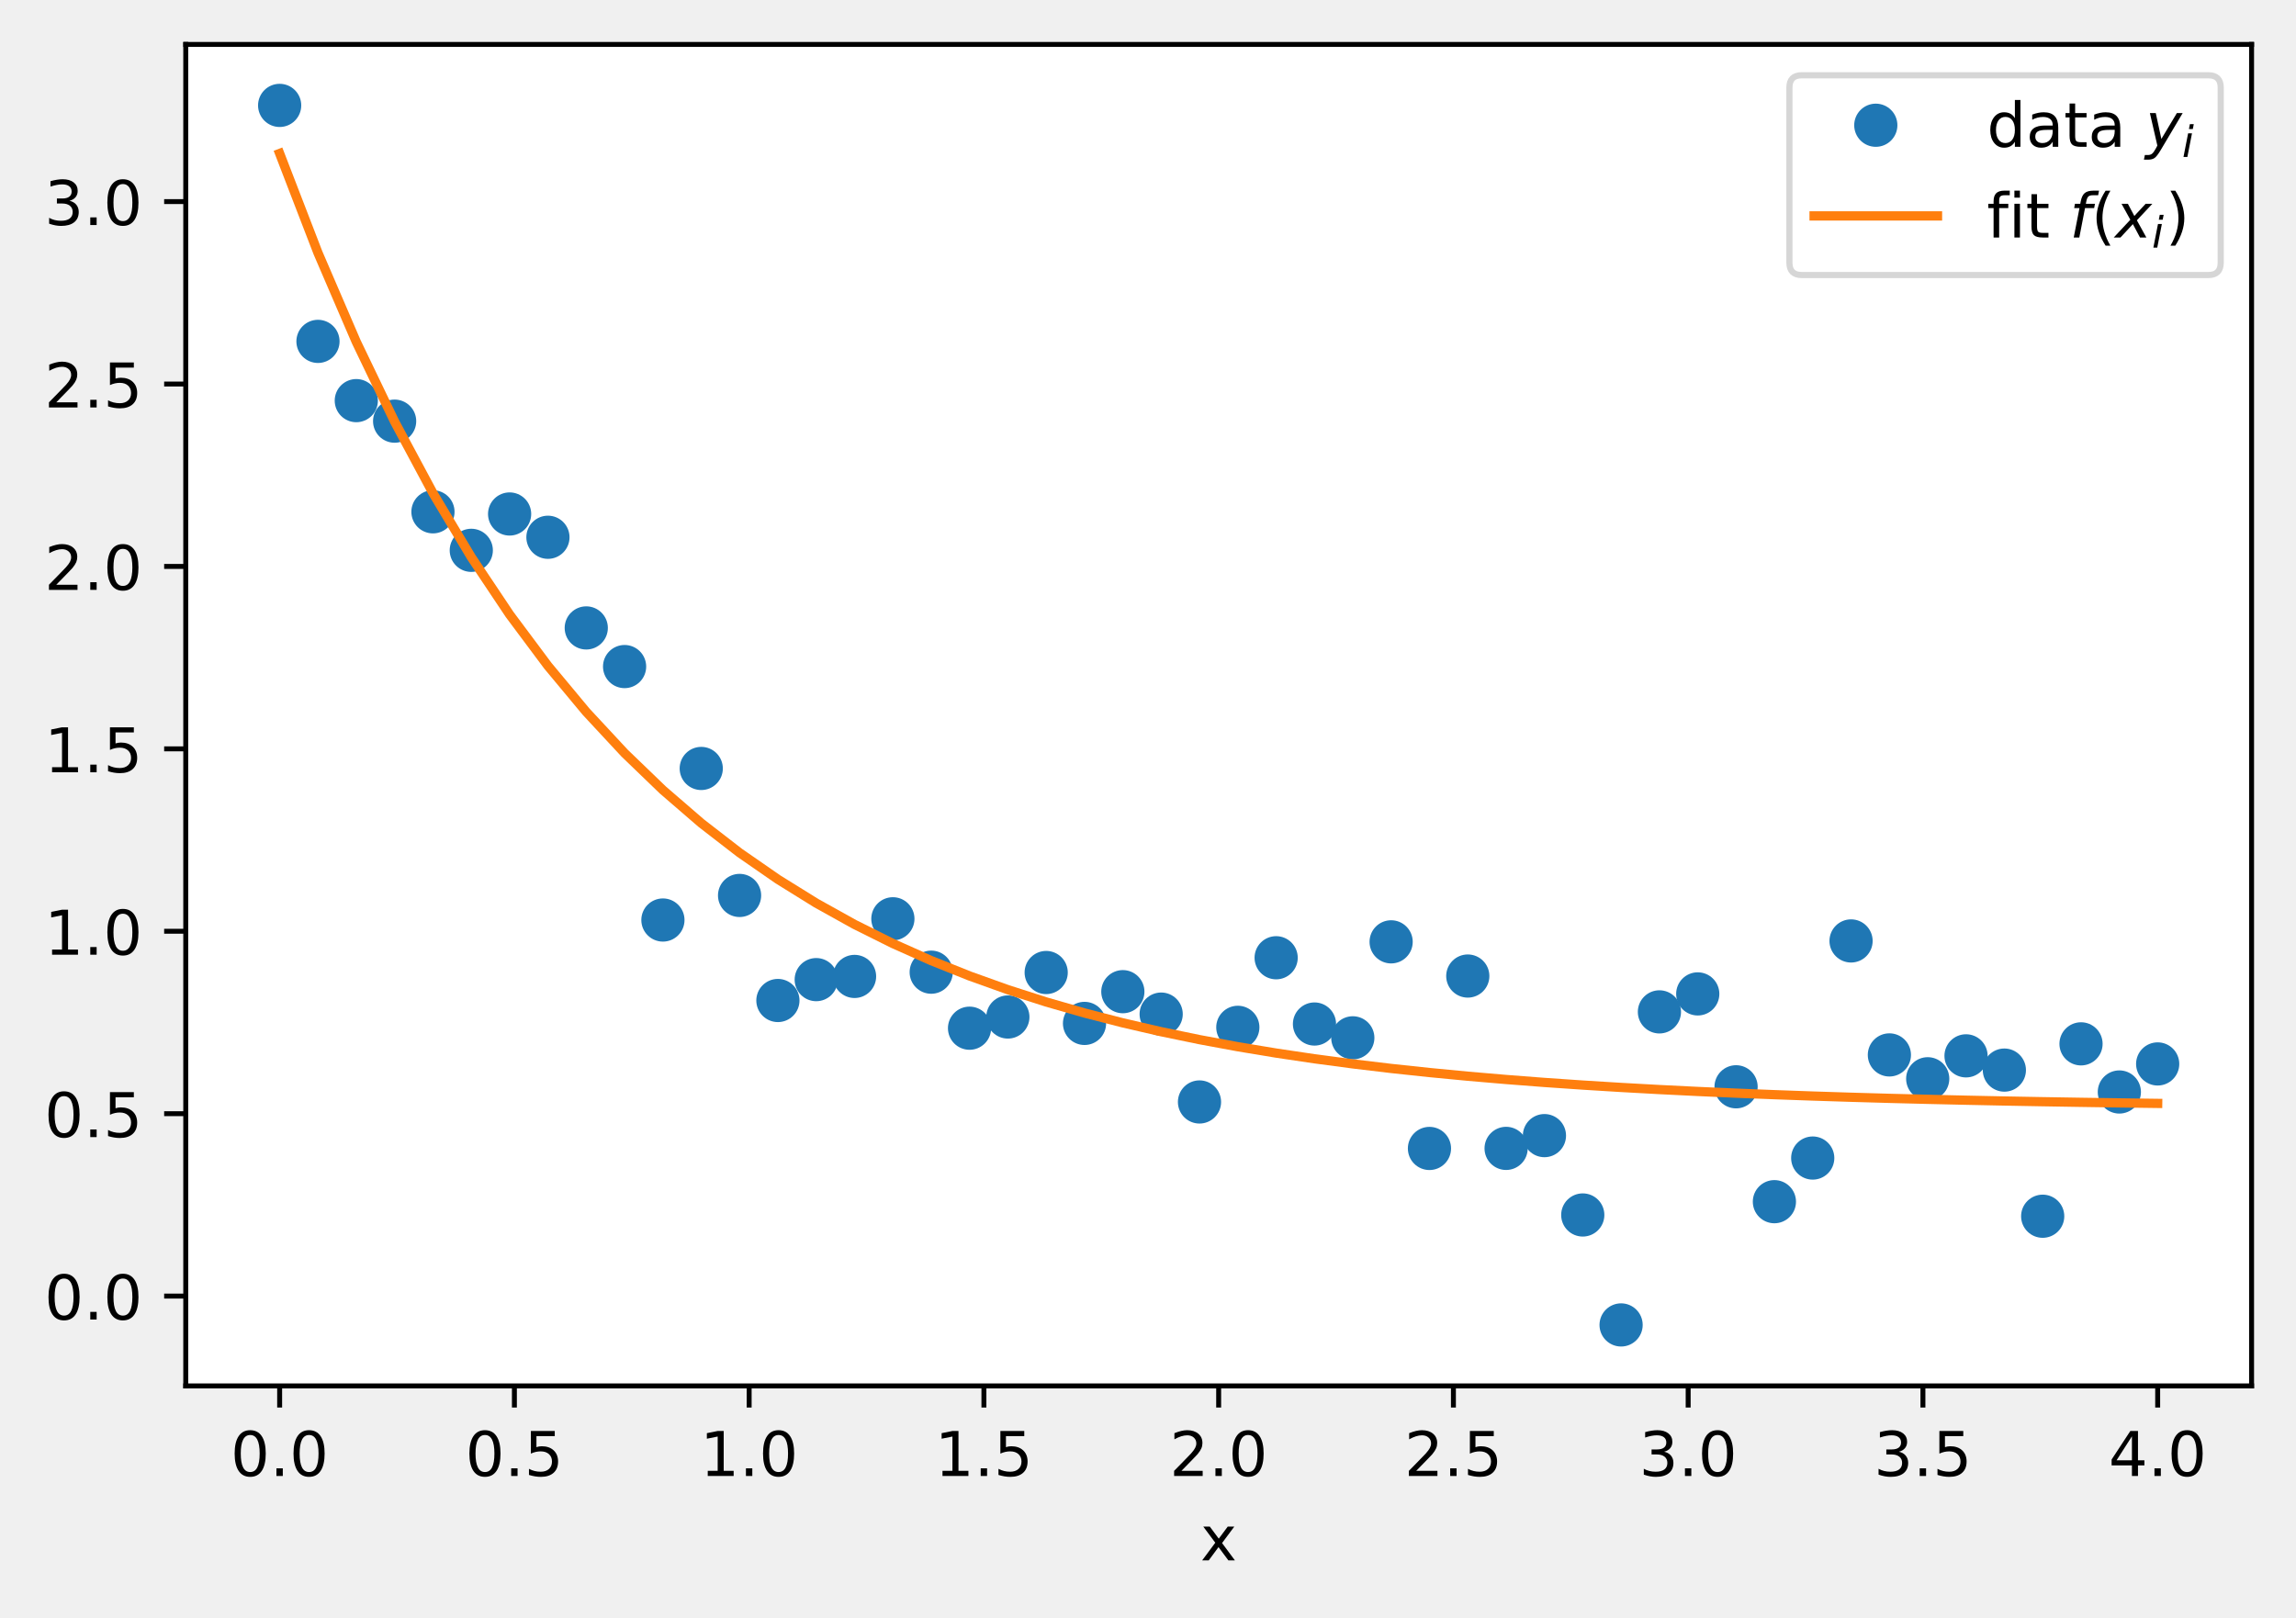
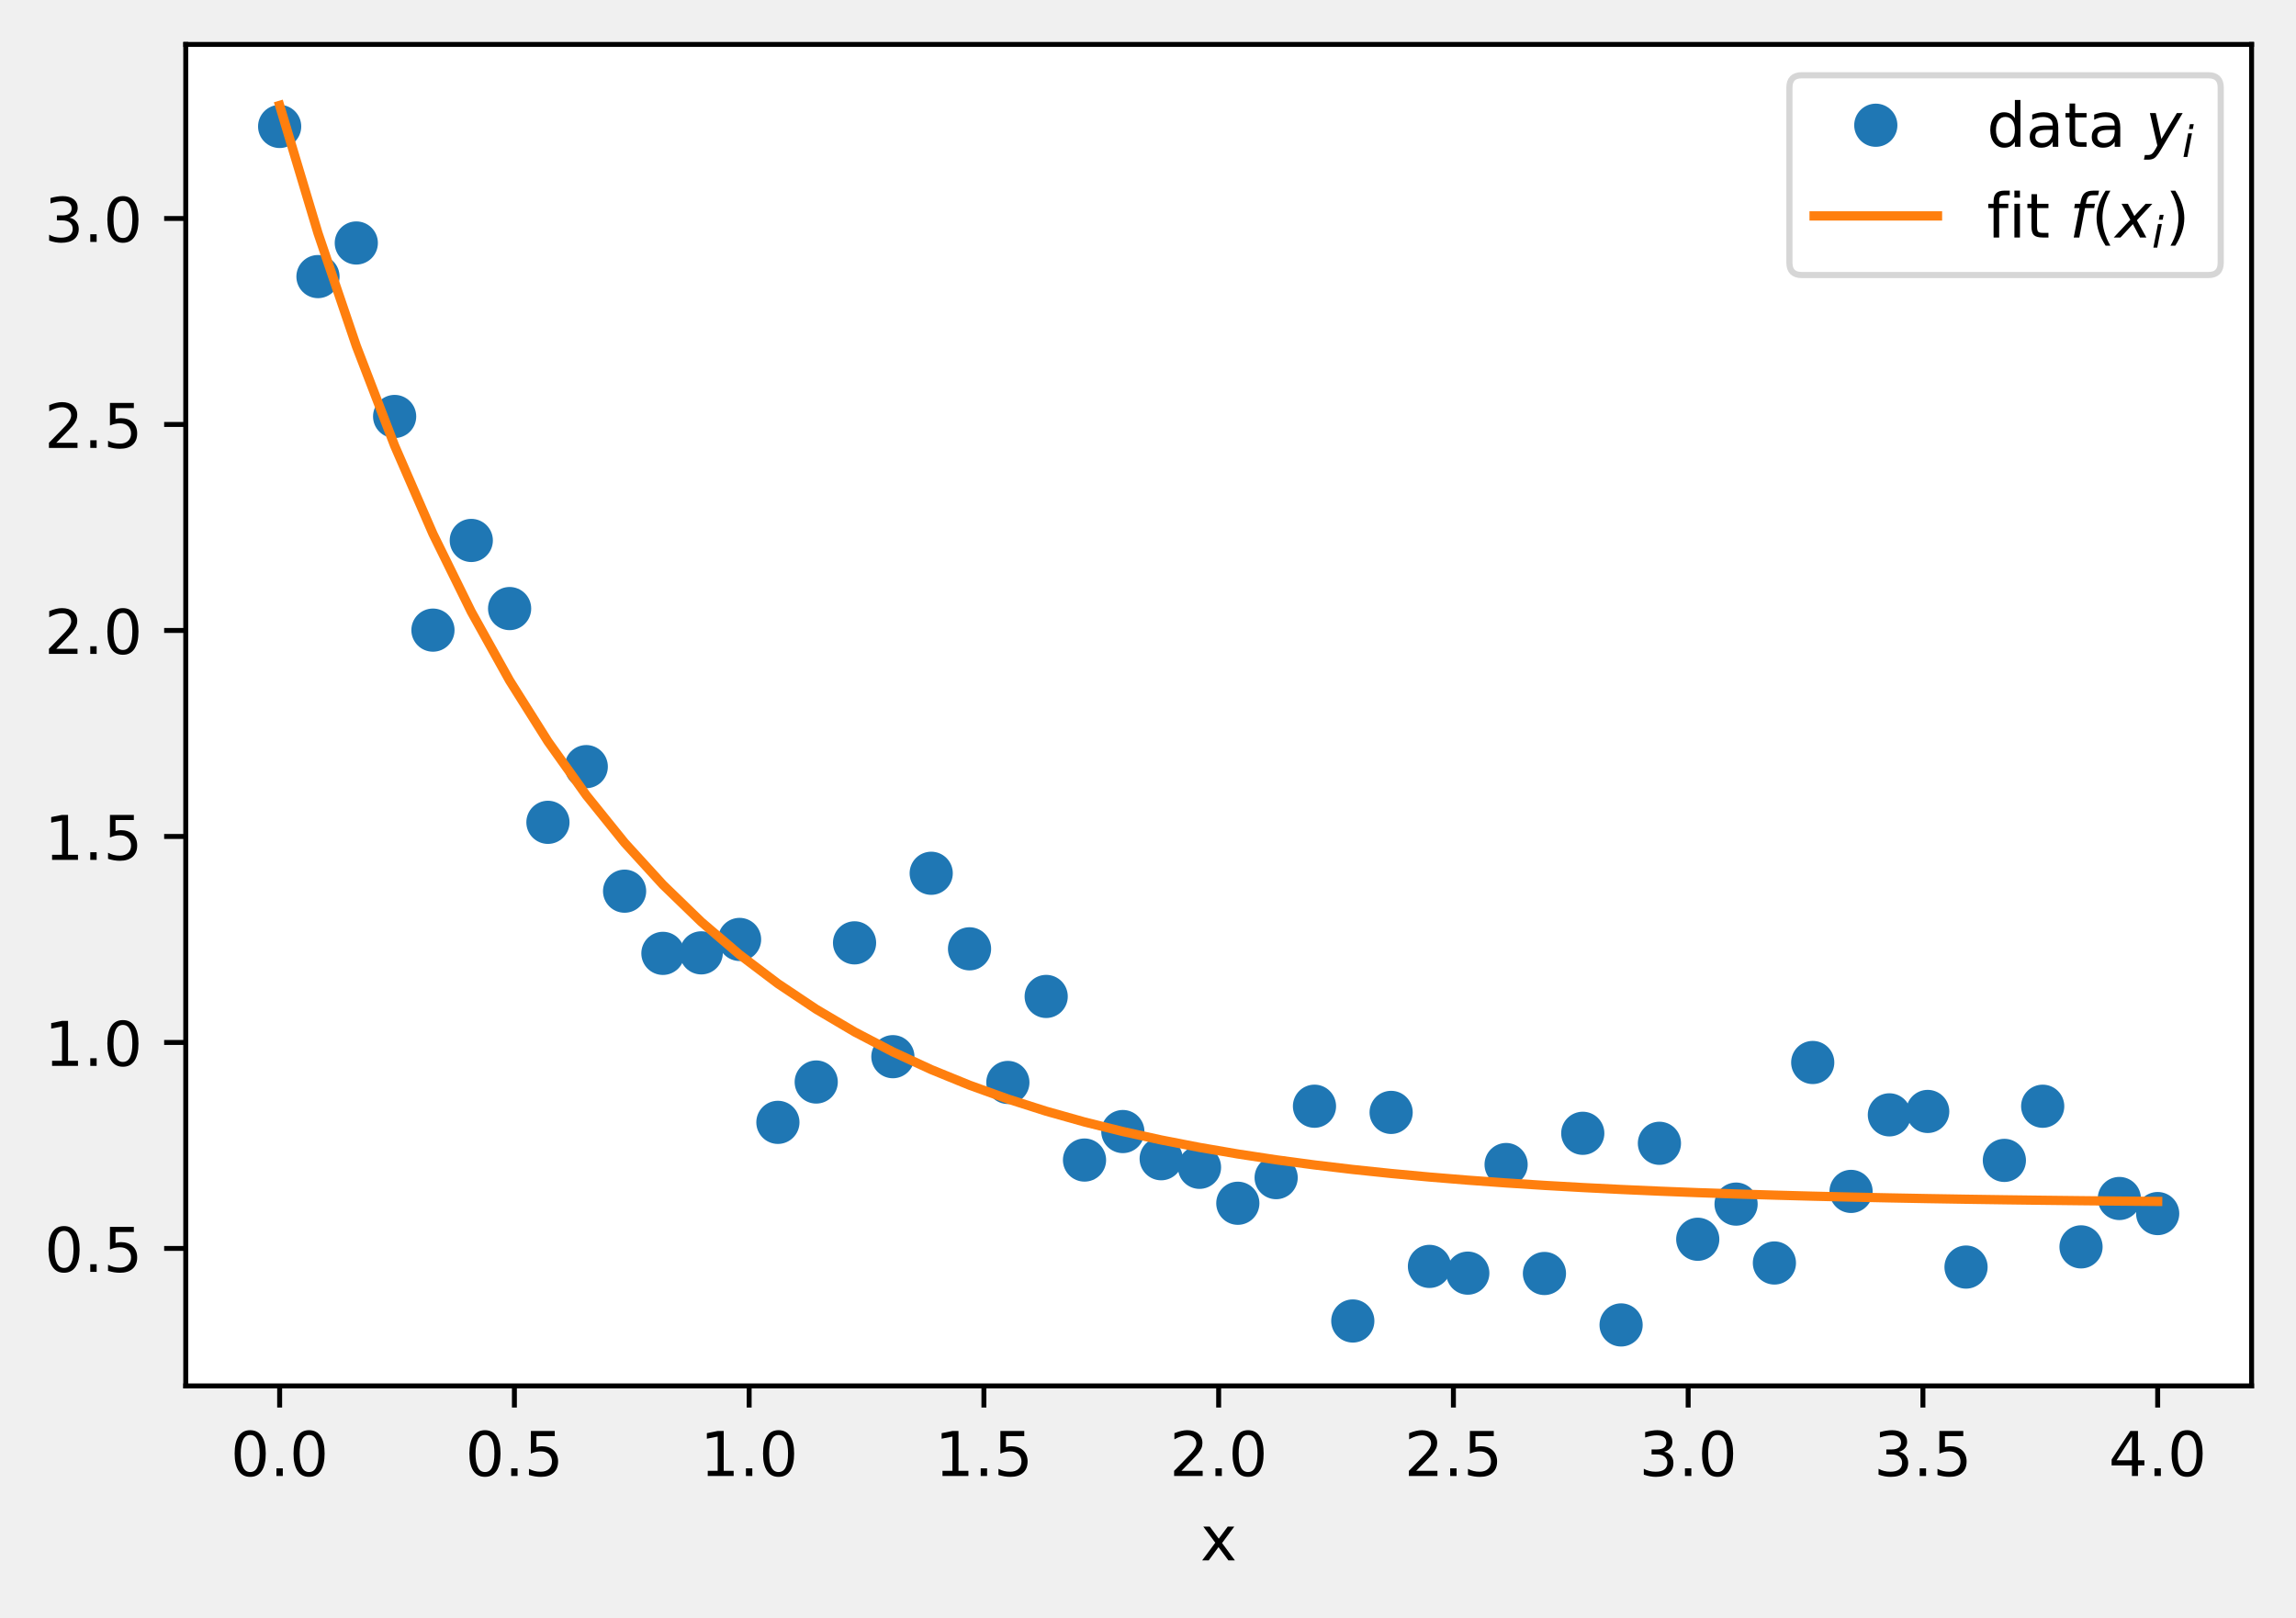
<svg xmlns="http://www.w3.org/2000/svg" xmlns:xlink="http://www.w3.org/1999/xlink" height="262.196pt" version="1.1" viewBox="0 0 372.103 262.196" width="372.103pt">
  <defs>
    <style type="text/css">*{stroke-linecap:butt;stroke-linejoin:round;}</style>
  </defs>
  <g id="figure_1">
    <g id="patch_1">
      <path d="M 0 262.196  L 372.103 262.196  L 372.103 0  L 0 0  z " style="fill:none;" />
    </g>
    <g id="axes_1">
      <g id="patch_2">
        <path d="M 30.103 224.64  L 364.903 224.64  L 364.903 7.2  L 30.103 7.2  z " style="fill:#ffffff;" />
      </g>
      <g id="matplotlib.axis_1">
        <g id="xtick_1">
          <g id="line2d_1">
            <defs>
-               <path d="M 0 0  L 0 3.5  " id="m88733369a2" style="stroke:#000000;stroke-width:0.8;" />
-             </defs>
-             <g>
-               <use style="stroke:#000000;stroke-width:0.8;" x="45.321" xlink:href="#m88733369a2" y="224.64" />
+               <path d="M 0 0  L 0 3.5  " id="ma2d87a0bd7" style="stroke:#000000;stroke-width:0.8;" />
+             </defs>
+             <g>
+               <use style="stroke:#000000;stroke-width:0.8;" x="45.321" xlink:href="#ma2d87a0bd7" y="224.64" />
            </g>
          </g>
          <g id="text_1">
            <g transform="translate(37.36974 239.2384)scale(0.1 -0.1)">
              <defs>
                <path d="M 31.781 66.406  Q 24.172 66.406 20.328 58.906  Q 16.5 51.422 16.5 36.375  Q 16.5 21.391 20.328 13.891  Q 24.172 6.391 31.781 6.391  Q 39.453 6.391 43.281 13.891  Q 47.125 21.391 47.125 36.375  Q 47.125 51.422 43.281 58.906  Q 39.453 66.406 31.781 66.406  z M 31.781 74.219  Q 44.047 74.219 50.516 64.516  Q 56.984 54.828 56.984 36.375  Q 56.984 17.969 50.516 8.266  Q 44.047 -1.422 31.781 -1.422  Q 19.531 -1.422 13.062 8.266  Q 6.594 17.969 6.594 36.375  Q 6.594 54.828 13.062 64.516  Q 19.531 74.219 31.781 74.219  z " id="DejaVuSans-48" />
                <path d="M 10.688 12.406  L 21 12.406  L 21 0  L 10.688 0  z " id="DejaVuSans-46" />
              </defs>
              <use xlink:href="#DejaVuSans-48" />
              <use x="63.623" xlink:href="#DejaVuSans-46" />
              <use x="95.41" xlink:href="#DejaVuSans-48" />
            </g>
          </g>
        </g>
        <g id="xtick_2">
          <g id="line2d_2">
            <g>
-               <use style="stroke:#000000;stroke-width:0.8;" x="83.367" xlink:href="#m88733369a2" y="224.64" />
+               <use style="stroke:#000000;stroke-width:0.8;" x="83.367" xlink:href="#ma2d87a0bd7" y="224.64" />
            </g>
          </g>
          <g id="text_2">
            <g transform="translate(75.4152 239.2384)scale(0.1 -0.1)">
              <defs>
                <path d="M 10.797 72.906  L 49.516 72.906  L 49.516 64.594  L 19.828 64.594  L 19.828 46.734  Q 21.969 47.469 24.109 47.828  Q 26.266 48.188 28.422 48.188  Q 40.625 48.188 47.75 41.5  Q 54.891 34.812 54.891 23.391  Q 54.891 11.625 47.562 5.094  Q 40.234 -1.422 26.906 -1.422  Q 22.312 -1.422 17.547 -0.641  Q 12.797 0.141 7.719 1.703  L 7.719 11.625  Q 12.109 9.234 16.797 8.062  Q 21.484 6.891 26.703 6.891  Q 35.156 6.891 40.078 11.328  Q 45.016 15.766 45.016 23.391  Q 45.016 31 40.078 35.438  Q 35.156 39.891 26.703 39.891  Q 22.75 39.891 18.812 39.016  Q 14.891 38.141 10.797 36.281  z " id="DejaVuSans-53" />
              </defs>
              <use xlink:href="#DejaVuSans-48" />
              <use x="63.623" xlink:href="#DejaVuSans-46" />
              <use x="95.41" xlink:href="#DejaVuSans-53" />
            </g>
          </g>
        </g>
        <g id="xtick_3">
          <g id="line2d_3">
            <g>
-               <use style="stroke:#000000;stroke-width:0.8;" x="121.412" xlink:href="#m88733369a2" y="224.64" />
+               <use style="stroke:#000000;stroke-width:0.8;" x="121.412" xlink:href="#ma2d87a0bd7" y="224.64" />
            </g>
          </g>
          <g id="text_3">
            <g transform="translate(113.4607 239.2384)scale(0.1 -0.1)">
              <defs>
                <path d="M 12.406 8.297  L 28.516 8.297  L 28.516 63.922  L 10.984 60.406  L 10.984 69.391  L 28.422 72.906  L 38.281 72.906  L 38.281 8.297  L 54.391 8.297  L 54.391 0  L 12.406 0  z " id="DejaVuSans-49" />
              </defs>
              <use xlink:href="#DejaVuSans-49" />
              <use x="63.623" xlink:href="#DejaVuSans-46" />
              <use x="95.41" xlink:href="#DejaVuSans-48" />
            </g>
          </g>
        </g>
        <g id="xtick_4">
          <g id="line2d_4">
            <g>
-               <use style="stroke:#000000;stroke-width:0.8;" x="159.458" xlink:href="#m88733369a2" y="224.64" />
+               <use style="stroke:#000000;stroke-width:0.8;" x="159.458" xlink:href="#ma2d87a0bd7" y="224.64" />
            </g>
          </g>
          <g id="text_4">
            <g transform="translate(151.5061 239.2384)scale(0.1 -0.1)">
              <use xlink:href="#DejaVuSans-49" />
              <use x="63.623" xlink:href="#DejaVuSans-46" />
              <use x="95.41" xlink:href="#DejaVuSans-53" />
            </g>
          </g>
        </g>
        <g id="xtick_5">
          <g id="line2d_5">
            <g>
-               <use style="stroke:#000000;stroke-width:0.8;" x="197.503" xlink:href="#m88733369a2" y="224.64" />
+               <use style="stroke:#000000;stroke-width:0.8;" x="197.503" xlink:href="#ma2d87a0bd7" y="224.64" />
            </g>
          </g>
          <g id="text_5">
            <g transform="translate(189.5516 239.2384)scale(0.1 -0.1)">
              <defs>
                <path d="M 19.188 8.297  L 53.609 8.297  L 53.609 0  L 7.328 0  L 7.328 8.297  Q 12.938 14.109 22.625 23.891  Q 32.328 33.688 34.812 36.531  Q 39.547 41.844 41.422 45.531  Q 43.312 49.219 43.312 52.781  Q 43.312 58.594 39.234 62.25  Q 35.156 65.922 28.609 65.922  Q 23.969 65.922 18.812 64.312  Q 13.672 62.703 7.812 59.422  L 7.812 69.391  Q 13.766 71.781 18.938 73  Q 24.125 74.219 28.422 74.219  Q 39.75 74.219 46.484 68.547  Q 53.219 62.891 53.219 53.422  Q 53.219 48.922 51.531 44.891  Q 49.859 40.875 45.406 35.406  Q 44.188 33.984 37.641 27.219  Q 31.109 20.453 19.188 8.297  z " id="DejaVuSans-50" />
              </defs>
              <use xlink:href="#DejaVuSans-50" />
              <use x="63.623" xlink:href="#DejaVuSans-46" />
              <use x="95.41" xlink:href="#DejaVuSans-48" />
            </g>
          </g>
        </g>
        <g id="xtick_6">
          <g id="line2d_6">
            <g>
-               <use style="stroke:#000000;stroke-width:0.8;" x="235.549" xlink:href="#m88733369a2" y="224.64" />
+               <use style="stroke:#000000;stroke-width:0.8;" x="235.549" xlink:href="#ma2d87a0bd7" y="224.64" />
            </g>
          </g>
          <g id="text_6">
            <g transform="translate(227.597 239.2384)scale(0.1 -0.1)">
              <use xlink:href="#DejaVuSans-50" />
              <use x="63.623" xlink:href="#DejaVuSans-46" />
              <use x="95.41" xlink:href="#DejaVuSans-53" />
            </g>
          </g>
        </g>
        <g id="xtick_7">
          <g id="line2d_7">
            <g>
-               <use style="stroke:#000000;stroke-width:0.8;" x="273.594" xlink:href="#m88733369a2" y="224.64" />
+               <use style="stroke:#000000;stroke-width:0.8;" x="273.594" xlink:href="#ma2d87a0bd7" y="224.64" />
            </g>
          </g>
          <g id="text_7">
            <g transform="translate(265.6425 239.2384)scale(0.1 -0.1)">
              <defs>
                <path d="M 40.578 39.312  Q 47.656 37.797 51.625 33  Q 55.609 28.219 55.609 21.188  Q 55.609 10.406 48.188 4.484  Q 40.766 -1.422 27.094 -1.422  Q 22.516 -1.422 17.656 -0.516  Q 12.797 0.391 7.625 2.203  L 7.625 11.719  Q 11.719 9.328 16.594 8.109  Q 21.484 6.891 26.812 6.891  Q 36.078 6.891 40.938 10.547  Q 45.797 14.203 45.797 21.188  Q 45.797 27.641 41.281 31.266  Q 36.766 34.906 28.719 34.906  L 20.219 34.906  L 20.219 43.016  L 29.109 43.016  Q 36.375 43.016 40.234 45.922  Q 44.094 48.828 44.094 54.297  Q 44.094 59.906 40.109 62.906  Q 36.141 65.922 28.719 65.922  Q 24.656 65.922 20.016 65.031  Q 15.375 64.156 9.812 62.312  L 9.812 71.094  Q 15.438 72.656 20.344 73.438  Q 25.25 74.219 29.594 74.219  Q 40.828 74.219 47.359 69.109  Q 53.906 64.016 53.906 55.328  Q 53.906 49.266 50.438 45.094  Q 46.969 40.922 40.578 39.312  z " id="DejaVuSans-51" />
              </defs>
              <use xlink:href="#DejaVuSans-51" />
              <use x="63.623" xlink:href="#DejaVuSans-46" />
              <use x="95.41" xlink:href="#DejaVuSans-48" />
            </g>
          </g>
        </g>
        <g id="xtick_8">
          <g id="line2d_8">
            <g>
-               <use style="stroke:#000000;stroke-width:0.8;" x="311.639" xlink:href="#m88733369a2" y="224.64" />
+               <use style="stroke:#000000;stroke-width:0.8;" x="311.639" xlink:href="#ma2d87a0bd7" y="224.64" />
            </g>
          </g>
          <g id="text_8">
            <g transform="translate(303.6879 239.2384)scale(0.1 -0.1)">
              <use xlink:href="#DejaVuSans-51" />
              <use x="63.623" xlink:href="#DejaVuSans-46" />
              <use x="95.41" xlink:href="#DejaVuSans-53" />
            </g>
          </g>
        </g>
        <g id="xtick_9">
          <g id="line2d_9">
            <g>
-               <use style="stroke:#000000;stroke-width:0.8;" x="349.685" xlink:href="#m88733369a2" y="224.64" />
+               <use style="stroke:#000000;stroke-width:0.8;" x="349.685" xlink:href="#ma2d87a0bd7" y="224.64" />
            </g>
          </g>
          <g id="text_9">
            <g transform="translate(341.7334 239.2384)scale(0.1 -0.1)">
              <defs>
                <path d="M 37.797 64.312  L 12.891 25.391  L 37.797 25.391  z M 35.203 72.906  L 47.609 72.906  L 47.609 25.391  L 58.016 25.391  L 58.016 17.188  L 47.609 17.188  L 47.609 0  L 37.797 0  L 37.797 17.188  L 4.891 17.188  L 4.891 26.703  z " id="DejaVuSans-52" />
              </defs>
              <use xlink:href="#DejaVuSans-52" />
              <use x="63.623" xlink:href="#DejaVuSans-46" />
              <use x="95.41" xlink:href="#DejaVuSans-48" />
            </g>
          </g>
        </g>
        <g id="text_10">
          <g transform="translate(194.5437 252.9166)scale(0.1 -0.1)">
            <defs>
              <path d="M 54.891 54.688  L 35.109 28.078  L 55.906 0  L 45.312 0  L 29.391 21.484  L 13.484 0  L 2.875 0  L 24.125 28.609  L 4.688 54.688  L 15.281 54.688  L 29.781 35.203  L 44.281 54.688  z " id="DejaVuSans-120" />
            </defs>
            <use xlink:href="#DejaVuSans-120" />
          </g>
        </g>
      </g>
      <g id="matplotlib.axis_2">
        <g id="ytick_1">
          <g id="line2d_10">
            <defs>
-               <path d="M 0 0  L -3.5 0  " id="mac4094fc24" style="stroke:#000000;stroke-width:0.8;" />
-             </defs>
-             <g>
-               <use style="stroke:#000000;stroke-width:0.8;" x="30.103" xlink:href="#mac4094fc24" y="210.081" />
+               <path d="M 0 0  L -3.5 0  " id="m275f2f6a40" style="stroke:#000000;stroke-width:0.8;" />
+             </defs>
+             <g>
+               <use style="stroke:#000000;stroke-width:0.8;" x="30.103" xlink:href="#m275f2f6a40" y="202.356" />
            </g>
          </g>
          <g id="text_11">
-             <g transform="translate(7.2 213.8798)scale(0.1 -0.1)">
+             <g transform="translate(7.2 206.1553)scale(0.1 -0.1)">
              <use xlink:href="#DejaVuSans-48" />
              <use x="63.623" xlink:href="#DejaVuSans-46" />
-               <use x="95.41" xlink:href="#DejaVuSans-48" />
+               <use x="95.41" xlink:href="#DejaVuSans-53" />
            </g>
          </g>
        </g>
        <g id="ytick_2">
          <g id="line2d_11">
            <g>
-               <use style="stroke:#000000;stroke-width:0.8;" x="30.103" xlink:href="#mac4094fc24" y="180.513" />
+               <use style="stroke:#000000;stroke-width:0.8;" x="30.103" xlink:href="#m275f2f6a40" y="168.967" />
            </g>
          </g>
          <g id="text_12">
-             <g transform="translate(7.2 184.3124)scale(0.1 -0.1)">
-               <use xlink:href="#DejaVuSans-48" />
-               <use x="63.623" xlink:href="#DejaVuSans-46" />
-               <use x="95.41" xlink:href="#DejaVuSans-53" />
+             <g transform="translate(7.2 172.7667)scale(0.1 -0.1)">
+               <use xlink:href="#DejaVuSans-49" />
+               <use x="63.623" xlink:href="#DejaVuSans-46" />
+               <use x="95.41" xlink:href="#DejaVuSans-48" />
            </g>
          </g>
        </g>
        <g id="ytick_3">
          <g id="line2d_12">
            <g>
-               <use style="stroke:#000000;stroke-width:0.8;" x="30.103" xlink:href="#mac4094fc24" y="150.946" />
+               <use style="stroke:#000000;stroke-width:0.8;" x="30.103" xlink:href="#m275f2f6a40" y="135.579" />
            </g>
          </g>
          <g id="text_13">
-             <g transform="translate(7.2 154.7451)scale(0.1 -0.1)">
+             <g transform="translate(7.2 139.3781)scale(0.1 -0.1)">
              <use xlink:href="#DejaVuSans-49" />
              <use x="63.623" xlink:href="#DejaVuSans-46" />
-               <use x="95.41" xlink:href="#DejaVuSans-48" />
+               <use x="95.41" xlink:href="#DejaVuSans-53" />
            </g>
          </g>
        </g>
        <g id="ytick_4">
          <g id="line2d_13">
            <g>
-               <use style="stroke:#000000;stroke-width:0.8;" x="30.103" xlink:href="#mac4094fc24" y="121.379" />
+               <use style="stroke:#000000;stroke-width:0.8;" x="30.103" xlink:href="#m275f2f6a40" y="102.19" />
            </g>
          </g>
          <g id="text_14">
-             <g transform="translate(7.2 125.1778)scale(0.1 -0.1)">
-               <use xlink:href="#DejaVuSans-49" />
-               <use x="63.623" xlink:href="#DejaVuSans-46" />
-               <use x="95.41" xlink:href="#DejaVuSans-53" />
+             <g transform="translate(7.2 105.9894)scale(0.1 -0.1)">
+               <use xlink:href="#DejaVuSans-50" />
+               <use x="63.623" xlink:href="#DejaVuSans-46" />
+               <use x="95.41" xlink:href="#DejaVuSans-48" />
            </g>
          </g>
        </g>
        <g id="ytick_5">
          <g id="line2d_14">
            <g>
-               <use style="stroke:#000000;stroke-width:0.8;" x="30.103" xlink:href="#mac4094fc24" y="91.811" />
+               <use style="stroke:#000000;stroke-width:0.8;" x="30.103" xlink:href="#m275f2f6a40" y="68.802" />
            </g>
          </g>
          <g id="text_15">
-             <g transform="translate(7.2 95.61045)scale(0.1 -0.1)">
+             <g transform="translate(7.2 72.60083)scale(0.1 -0.1)">
              <use xlink:href="#DejaVuSans-50" />
              <use x="63.623" xlink:href="#DejaVuSans-46" />
-               <use x="95.41" xlink:href="#DejaVuSans-48" />
+               <use x="95.41" xlink:href="#DejaVuSans-53" />
            </g>
          </g>
        </g>
        <g id="ytick_6">
          <g id="line2d_15">
            <g>
-               <use style="stroke:#000000;stroke-width:0.8;" x="30.103" xlink:href="#mac4094fc24" y="62.244" />
+               <use style="stroke:#000000;stroke-width:0.8;" x="30.103" xlink:href="#m275f2f6a40" y="35.413" />
            </g>
          </g>
          <g id="text_16">
-             <g transform="translate(7.2 66.04312)scale(0.1 -0.1)">
-               <use xlink:href="#DejaVuSans-50" />
-               <use x="63.623" xlink:href="#DejaVuSans-46" />
-               <use x="95.41" xlink:href="#DejaVuSans-53" />
-             </g>
-           </g>
-         </g>
-         <g id="ytick_7">
-           <g id="line2d_16">
-             <g>
-               <use style="stroke:#000000;stroke-width:0.8;" x="30.103" xlink:href="#mac4094fc24" y="32.677" />
-             </g>
-           </g>
-           <g id="text_17">
-             <g transform="translate(7.2 36.47578)scale(0.1 -0.1)">
+             <g transform="translate(7.2 39.21222)scale(0.1 -0.1)">
              <use xlink:href="#DejaVuSans-51" />
              <use x="63.623" xlink:href="#DejaVuSans-46" />
              <use x="95.41" xlink:href="#DejaVuSans-48" />
            </g>
          </g>
        </g>
      </g>
+       <g id="line2d_16">
+         <defs>
+           <path d="M 0 3  C 0.796 3 1.559 2.684 2.121 2.121  C 2.684 1.559 3 0.796 3 0  C 3 -0.796 2.684 -1.559 2.121 -2.121  C 1.559 -2.684 0.796 -3 0 -3  C -0.796 -3 -1.559 -2.684 -2.121 -2.121  C -2.684 -1.559 -3 -0.796 -3 0  C -3 0.796 -2.684 1.559 -2.121 2.121  C -1.559 2.684 -0.796 3 0 3  z " id="m9a0a5ada10" style="stroke:#1f77b4;" />
+         </defs>
+         <g clip-path="url(#pf5592aeb7f)">
+           <use style="fill:#1f77b4;stroke:#1f77b4;" x="45.321" xlink:href="#m9a0a5ada10" y="20.496" />
+           <use style="fill:#1f77b4;stroke:#1f77b4;" x="51.533" xlink:href="#m9a0a5ada10" y="44.832" />
+           <use style="fill:#1f77b4;stroke:#1f77b4;" x="57.744" xlink:href="#m9a0a5ada10" y="39.386" />
+           <use style="fill:#1f77b4;stroke:#1f77b4;" x="63.956" xlink:href="#m9a0a5ada10" y="67.505" />
+           <use style="fill:#1f77b4;stroke:#1f77b4;" x="70.167" xlink:href="#m9a0a5ada10" y="102.136" />
+           <use style="fill:#1f77b4;stroke:#1f77b4;" x="76.379" xlink:href="#m9a0a5ada10" y="87.6" />
+           <use style="fill:#1f77b4;stroke:#1f77b4;" x="82.59" xlink:href="#m9a0a5ada10" y="98.641" />
+           <use style="fill:#1f77b4;stroke:#1f77b4;" x="88.802" xlink:href="#m9a0a5ada10" y="133.289" />
+           <use style="fill:#1f77b4;stroke:#1f77b4;" x="95.013" xlink:href="#m9a0a5ada10" y="124.261" />
+           <use style="fill:#1f77b4;stroke:#1f77b4;" x="101.225" xlink:href="#m9a0a5ada10" y="144.448" />
+           <use style="fill:#1f77b4;stroke:#1f77b4;" x="107.436" xlink:href="#m9a0a5ada10" y="154.529" />
+           <use style="fill:#1f77b4;stroke:#1f77b4;" x="113.648" xlink:href="#m9a0a5ada10" y="154.447" />
+           <use style="fill:#1f77b4;stroke:#1f77b4;" x="119.859" xlink:href="#m9a0a5ada10" y="152.271" />
+           <use style="fill:#1f77b4;stroke:#1f77b4;" x="126.071" xlink:href="#m9a0a5ada10" y="181.92" />
+           <use style="fill:#1f77b4;stroke:#1f77b4;" x="132.282" xlink:href="#m9a0a5ada10" y="175.381" />
+           <use style="fill:#1f77b4;stroke:#1f77b4;" x="138.494" xlink:href="#m9a0a5ada10" y="152.825" />
+           <use style="fill:#1f77b4;stroke:#1f77b4;" x="144.705" xlink:href="#m9a0a5ada10" y="171.275" />
+           <use style="fill:#1f77b4;stroke:#1f77b4;" x="150.917" xlink:href="#m9a0a5ada10" y="141.547" />
+           <use style="fill:#1f77b4;stroke:#1f77b4;" x="157.128" xlink:href="#m9a0a5ada10" y="153.793" />
+           <use style="fill:#1f77b4;stroke:#1f77b4;" x="163.34" xlink:href="#m9a0a5ada10" y="175.453" />
+           <use style="fill:#1f77b4;stroke:#1f77b4;" x="169.551" xlink:href="#m9a0a5ada10" y="161.511" />
+           <use style="fill:#1f77b4;stroke:#1f77b4;" x="175.763" xlink:href="#m9a0a5ada10" y="188.03" />
+           <use style="fill:#1f77b4;stroke:#1f77b4;" x="181.974" xlink:href="#m9a0a5ada10" y="183.41" />
+           <use style="fill:#1f77b4;stroke:#1f77b4;" x="188.186" xlink:href="#m9a0a5ada10" y="187.815" />
+           <use style="fill:#1f77b4;stroke:#1f77b4;" x="194.397" xlink:href="#m9a0a5ada10" y="189.206" />
+           <use style="fill:#1f77b4;stroke:#1f77b4;" x="200.609" xlink:href="#m9a0a5ada10" y="195.034" />
+           <use style="fill:#1f77b4;stroke:#1f77b4;" x="206.82" xlink:href="#m9a0a5ada10" y="190.881" />
+           <use style="fill:#1f77b4;stroke:#1f77b4;" x="213.032" xlink:href="#m9a0a5ada10" y="179.305" />
+           <use style="fill:#1f77b4;stroke:#1f77b4;" x="219.243" xlink:href="#m9a0a5ada10" y="214.116" />
+           <use style="fill:#1f77b4;stroke:#1f77b4;" x="225.455" xlink:href="#m9a0a5ada10" y="180.307" />
+           <use style="fill:#1f77b4;stroke:#1f77b4;" x="231.666" xlink:href="#m9a0a5ada10" y="205.267" />
+           <use style="fill:#1f77b4;stroke:#1f77b4;" x="237.878" xlink:href="#m9a0a5ada10" y="206.361" />
+           <use style="fill:#1f77b4;stroke:#1f77b4;" x="244.089" xlink:href="#m9a0a5ada10" y="188.757" />
+           <use style="fill:#1f77b4;stroke:#1f77b4;" x="250.301" xlink:href="#m9a0a5ada10" y="206.417" />
+           <use style="fill:#1f77b4;stroke:#1f77b4;" x="256.512" xlink:href="#m9a0a5ada10" y="183.694" />
+           <use style="fill:#1f77b4;stroke:#1f77b4;" x="262.724" xlink:href="#m9a0a5ada10" y="214.756" />
+           <use style="fill:#1f77b4;stroke:#1f77b4;" x="268.935" xlink:href="#m9a0a5ada10" y="185.315" />
+           <use style="fill:#1f77b4;stroke:#1f77b4;" x="275.147" xlink:href="#m9a0a5ada10" y="200.869" />
+           <use style="fill:#1f77b4;stroke:#1f77b4;" x="281.358" xlink:href="#m9a0a5ada10" y="195.171" />
+           <use style="fill:#1f77b4;stroke:#1f77b4;" x="287.57" xlink:href="#m9a0a5ada10" y="204.715" />
+           <use style="fill:#1f77b4;stroke:#1f77b4;" x="293.781" xlink:href="#m9a0a5ada10" y="172.217" />
+           <use style="fill:#1f77b4;stroke:#1f77b4;" x="299.993" xlink:href="#m9a0a5ada10" y="193.112" />
+           <use style="fill:#1f77b4;stroke:#1f77b4;" x="306.204" xlink:href="#m9a0a5ada10" y="180.704" />
+           <use style="fill:#1f77b4;stroke:#1f77b4;" x="312.416" xlink:href="#m9a0a5ada10" y="180.152" />
+           <use style="fill:#1f77b4;stroke:#1f77b4;" x="318.627" xlink:href="#m9a0a5ada10" y="205.377" />
+           <use style="fill:#1f77b4;stroke:#1f77b4;" x="324.839" xlink:href="#m9a0a5ada10" y="188.086" />
+           <use style="fill:#1f77b4;stroke:#1f77b4;" x="331.05" xlink:href="#m9a0a5ada10" y="179.308" />
+           <use style="fill:#1f77b4;stroke:#1f77b4;" x="337.262" xlink:href="#m9a0a5ada10" y="202.103" />
+           <use style="fill:#1f77b4;stroke:#1f77b4;" x="343.473" xlink:href="#m9a0a5ada10" y="194.261" />
+           <use style="fill:#1f77b4;stroke:#1f77b4;" x="349.685" xlink:href="#m9a0a5ada10" y="196.704" />
+         </g>
+       </g>
      <g id="line2d_17">
-         <defs>
-           <path d="M 0 3  C 0.796 3 1.559 2.684 2.121 2.121  C 2.684 1.559 3 0.796 3 0  C 3 -0.796 2.684 -1.559 2.121 -2.121  C 1.559 -2.684 0.796 -3 0 -3  C -0.796 -3 -1.559 -2.684 -2.121 -2.121  C -2.684 -1.559 -3 -0.796 -3 0  C -3 0.796 -2.684 1.559 -2.121 2.121  C -1.559 2.684 -0.796 3 0 3  z " id="m7f82e4e196" style="stroke:#1f77b4;" />
-         </defs>
-         <g clip-path="url(#pa643ac769b)">
-           <use style="fill:#1f77b4;stroke:#1f77b4;" x="45.321" xlink:href="#m7f82e4e196" y="17.084" />
-           <use style="fill:#1f77b4;stroke:#1f77b4;" x="51.533" xlink:href="#m7f82e4e196" y="55.334" />
-           <use style="fill:#1f77b4;stroke:#1f77b4;" x="57.744" xlink:href="#m7f82e4e196" y="64.936" />
-           <use style="fill:#1f77b4;stroke:#1f77b4;" x="63.956" xlink:href="#m7f82e4e196" y="68.264" />
-           <use style="fill:#1f77b4;stroke:#1f77b4;" x="70.167" xlink:href="#m7f82e4e196" y="82.958" />
-           <use style="fill:#1f77b4;stroke:#1f77b4;" x="76.379" xlink:href="#m7f82e4e196" y="89.202" />
-           <use style="fill:#1f77b4;stroke:#1f77b4;" x="82.59" xlink:href="#m7f82e4e196" y="83.311" />
-           <use style="fill:#1f77b4;stroke:#1f77b4;" x="88.802" xlink:href="#m7f82e4e196" y="87.085" />
-           <use style="fill:#1f77b4;stroke:#1f77b4;" x="95.013" xlink:href="#m7f82e4e196" y="101.779" />
-           <use style="fill:#1f77b4;stroke:#1f77b4;" x="101.225" xlink:href="#m7f82e4e196" y="108.042" />
-           <use style="fill:#1f77b4;stroke:#1f77b4;" x="107.436" xlink:href="#m7f82e4e196" y="149.124" />
-           <use style="fill:#1f77b4;stroke:#1f77b4;" x="113.648" xlink:href="#m7f82e4e196" y="124.558" />
-           <use style="fill:#1f77b4;stroke:#1f77b4;" x="119.859" xlink:href="#m7f82e4e196" y="145.14" />
-           <use style="fill:#1f77b4;stroke:#1f77b4;" x="126.071" xlink:href="#m7f82e4e196" y="162.169" />
-           <use style="fill:#1f77b4;stroke:#1f77b4;" x="132.282" xlink:href="#m7f82e4e196" y="158.785" />
-           <use style="fill:#1f77b4;stroke:#1f77b4;" x="138.494" xlink:href="#m7f82e4e196" y="158.267" />
-           <use style="fill:#1f77b4;stroke:#1f77b4;" x="144.705" xlink:href="#m7f82e4e196" y="148.924" />
-           <use style="fill:#1f77b4;stroke:#1f77b4;" x="150.917" xlink:href="#m7f82e4e196" y="157.578" />
-           <use style="fill:#1f77b4;stroke:#1f77b4;" x="157.128" xlink:href="#m7f82e4e196" y="166.66" />
-           <use style="fill:#1f77b4;stroke:#1f77b4;" x="163.34" xlink:href="#m7f82e4e196" y="164.844" />
-           <use style="fill:#1f77b4;stroke:#1f77b4;" x="169.551" xlink:href="#m7f82e4e196" y="157.632" />
-           <use style="fill:#1f77b4;stroke:#1f77b4;" x="175.763" xlink:href="#m7f82e4e196" y="165.883" />
-           <use style="fill:#1f77b4;stroke:#1f77b4;" x="181.974" xlink:href="#m7f82e4e196" y="160.738" />
-           <use style="fill:#1f77b4;stroke:#1f77b4;" x="188.186" xlink:href="#m7f82e4e196" y="164.373" />
-           <use style="fill:#1f77b4;stroke:#1f77b4;" x="194.397" xlink:href="#m7f82e4e196" y="178.615" />
-           <use style="fill:#1f77b4;stroke:#1f77b4;" x="200.609" xlink:href="#m7f82e4e196" y="166.518" />
-           <use style="fill:#1f77b4;stroke:#1f77b4;" x="206.82" xlink:href="#m7f82e4e196" y="155.24" />
-           <use style="fill:#1f77b4;stroke:#1f77b4;" x="213.032" xlink:href="#m7f82e4e196" y="165.98" />
-           <use style="fill:#1f77b4;stroke:#1f77b4;" x="219.243" xlink:href="#m7f82e4e196" y="168.219" />
-           <use style="fill:#1f77b4;stroke:#1f77b4;" x="225.455" xlink:href="#m7f82e4e196" y="152.661" />
-           <use style="fill:#1f77b4;stroke:#1f77b4;" x="231.666" xlink:href="#m7f82e4e196" y="186.15" />
-           <use style="fill:#1f77b4;stroke:#1f77b4;" x="237.878" xlink:href="#m7f82e4e196" y="158.204" />
-           <use style="fill:#1f77b4;stroke:#1f77b4;" x="244.089" xlink:href="#m7f82e4e196" y="186.14" />
-           <use style="fill:#1f77b4;stroke:#1f77b4;" x="250.301" xlink:href="#m7f82e4e196" y="184.07" />
-           <use style="fill:#1f77b4;stroke:#1f77b4;" x="256.512" xlink:href="#m7f82e4e196" y="196.932" />
-           <use style="fill:#1f77b4;stroke:#1f77b4;" x="262.724" xlink:href="#m7f82e4e196" y="214.756" />
-           <use style="fill:#1f77b4;stroke:#1f77b4;" x="268.935" xlink:href="#m7f82e4e196" y="164.013" />
-           <use style="fill:#1f77b4;stroke:#1f77b4;" x="275.147" xlink:href="#m7f82e4e196" y="161.099" />
-           <use style="fill:#1f77b4;stroke:#1f77b4;" x="281.358" xlink:href="#m7f82e4e196" y="176.156" />
-           <use style="fill:#1f77b4;stroke:#1f77b4;" x="287.57" xlink:href="#m7f82e4e196" y="194.778" />
-           <use style="fill:#1f77b4;stroke:#1f77b4;" x="293.781" xlink:href="#m7f82e4e196" y="187.705" />
-           <use style="fill:#1f77b4;stroke:#1f77b4;" x="299.993" xlink:href="#m7f82e4e196" y="152.515" />
-           <use style="fill:#1f77b4;stroke:#1f77b4;" x="306.204" xlink:href="#m7f82e4e196" y="170.989" />
-           <use style="fill:#1f77b4;stroke:#1f77b4;" x="312.416" xlink:href="#m7f82e4e196" y="174.855" />
-           <use style="fill:#1f77b4;stroke:#1f77b4;" x="318.627" xlink:href="#m7f82e4e196" y="171.14" />
-           <use style="fill:#1f77b4;stroke:#1f77b4;" x="324.839" xlink:href="#m7f82e4e196" y="173.449" />
-           <use style="fill:#1f77b4;stroke:#1f77b4;" x="331.05" xlink:href="#m7f82e4e196" y="197.136" />
-           <use style="fill:#1f77b4;stroke:#1f77b4;" x="337.262" xlink:href="#m7f82e4e196" y="169.195" />
-           <use style="fill:#1f77b4;stroke:#1f77b4;" x="343.473" xlink:href="#m7f82e4e196" y="176.997" />
-           <use style="fill:#1f77b4;stroke:#1f77b4;" x="349.685" xlink:href="#m7f82e4e196" y="172.451" />
-         </g>
-       </g>
-       <g id="line2d_18">
-         <path clip-path="url(#pa643ac769b)" d="M 45.321 24.874  L 51.533 40.984  L 57.744 55.416  L 63.956 68.345  L 70.167 79.928  L 76.379 90.304  L 82.59 99.599  L 88.802 107.927  L 95.013 115.387  L 101.225 122.07  L 107.436 128.057  L 113.648 133.42  L 119.859 138.225  L 126.071 142.53  L 132.282 146.386  L 138.494 149.84  L 144.705 152.935  L 150.917 155.707  L 157.128 158.191  L 163.34 160.416  L 169.551 162.409  L 175.763 164.195  L 181.974 165.795  L 188.186 167.228  L 194.397 168.512  L 200.609 169.662  L 206.82 170.692  L 213.032 171.615  L 219.243 172.442  L 225.455 173.183  L 231.666 173.846  L 237.878 174.441  L 244.089 174.973  L 250.301 175.451  L 256.512 175.878  L 262.724 176.261  L 268.935 176.604  L 275.147 176.911  L 281.358 177.187  L 287.57 177.433  L 293.781 177.654  L 299.993 177.852  L 306.204 178.029  L 312.416 178.188  L 318.627 178.33  L 324.839 178.458  L 331.05 178.572  L 337.262 178.674  L 343.473 178.766  L 349.685 178.848  " style="fill:none;stroke:#ff7f0e;stroke-linecap:square;stroke-width:1.5;" />
+         <path clip-path="url(#pf5592aeb7f)" d="M 45.321 17.084  L 51.533 37.783  L 57.744 56.076  L 63.956 72.243  L 70.167 86.53  L 76.379 99.157  L 82.59 110.316  L 88.802 120.178  L 95.013 128.893  L 101.225 136.595  L 107.436 143.402  L 113.648 149.418  L 119.859 154.735  L 126.071 159.433  L 132.282 163.585  L 138.494 167.255  L 144.705 170.498  L 150.917 173.364  L 157.128 175.897  L 163.34 178.136  L 169.551 180.114  L 175.763 181.862  L 181.974 183.407  L 188.186 184.773  L 194.397 185.98  L 200.609 187.046  L 206.82 187.989  L 213.032 188.822  L 219.243 189.558  L 225.455 190.208  L 231.666 190.783  L 237.878 191.291  L 244.089 191.741  L 250.301 192.137  L 256.512 192.488  L 262.724 192.798  L 268.935 193.072  L 275.147 193.314  L 281.358 193.528  L 287.57 193.717  L 293.781 193.884  L 299.993 194.032  L 306.204 194.162  L 312.416 194.278  L 318.627 194.38  L 324.839 194.47  L 331.05 194.549  L 337.262 194.62  L 343.473 194.682  L 349.685 194.737  " style="fill:none;stroke:#ff7f0e;stroke-linecap:square;stroke-width:1.5;" />
      </g>
      <g id="patch_3">
        <path d="M 30.103 224.64  L 30.103 7.2  " style="fill:none;stroke:#000000;stroke-linecap:square;stroke-linejoin:miter;stroke-width:0.8;" />
      </g>
      <g id="patch_4">
        <path d="M 364.903 224.64  L 364.903 7.2  " style="fill:none;stroke:#000000;stroke-linecap:square;stroke-linejoin:miter;stroke-width:0.8;" />
      </g>
      <g id="patch_5">
        <path d="M 30.103 224.64  L 364.903 224.64  " style="fill:none;stroke:#000000;stroke-linecap:square;stroke-linejoin:miter;stroke-width:0.8;" />
      </g>
      <g id="patch_6">
        <path d="M 30.103 7.2  L 364.903 7.2  " style="fill:none;stroke:#000000;stroke-linecap:square;stroke-linejoin:miter;stroke-width:0.8;" />
      </g>
      <g id="legend_1">
        <g id="patch_7">
          <path d="M 292.003 44.578  L 357.903 44.578  Q 359.903 44.578 359.903 42.578  L 359.903 14.2  Q 359.903 12.2 357.903 12.2  L 292.003 12.2  Q 290.003 12.2 290.003 14.2  L 290.003 42.578  Q 290.003 44.578 292.003 44.578  z " style="fill:#ffffff;opacity:0.8;stroke:#cccccc;stroke-linejoin:miter;" />
        </g>
-         <g id="line2d_19" />
-         <g id="line2d_20">
+         <g id="line2d_18" />
+         <g id="line2d_19">
          <g>
-             <use style="fill:#1f77b4;stroke:#1f77b4;" x="304.003" xlink:href="#m7f82e4e196" y="20.3" />
-           </g>
-         </g>
-         <g id="text_18">
+             <use style="fill:#1f77b4;stroke:#1f77b4;" x="304.003" xlink:href="#m9a0a5ada10" y="20.3" />
+           </g>
+         </g>
+         <g id="text_17">
          <g transform="translate(322.0031 23.8)scale(0.1 -0.1)">
            <defs>
              <path d="M 45.406 46.391  L 45.406 75.984  L 54.391 75.984  L 54.391 0  L 45.406 0  L 45.406 8.203  Q 42.578 3.328 38.25 0.953  Q 33.938 -1.422 27.875 -1.422  Q 17.969 -1.422 11.734 6.484  Q 5.516 14.406 5.516 27.297  Q 5.516 40.188 11.734 48.094  Q 17.969 56 27.875 56  Q 33.938 56 38.25 53.625  Q 42.578 51.266 45.406 46.391  z M 14.797 27.297  Q 14.797 17.391 18.875 11.75  Q 22.953 6.109 30.078 6.109  Q 37.203 6.109 41.297 11.75  Q 45.406 17.391 45.406 27.297  Q 45.406 37.203 41.297 42.844  Q 37.203 48.484 30.078 48.484  Q 22.953 48.484 18.875 42.844  Q 14.797 37.203 14.797 27.297  z " id="DejaVuSans-100" />
              <path d="M 34.281 27.484  Q 23.391 27.484 19.188 25  Q 14.984 22.516 14.984 16.5  Q 14.984 11.719 18.141 8.906  Q 21.297 6.109 26.703 6.109  Q 34.188 6.109 38.703 11.406  Q 43.219 16.703 43.219 25.484  L 43.219 27.484  z M 52.203 31.203  L 52.203 0  L 43.219 0  L 43.219 8.297  Q 40.141 3.328 35.547 0.953  Q 30.953 -1.422 24.312 -1.422  Q 15.922 -1.422 10.953 3.297  Q 6 8.016 6 15.922  Q 6 25.141 12.172 29.828  Q 18.359 34.516 30.609 34.516  L 43.219 34.516  L 43.219 35.406  Q 43.219 41.609 39.141 45  Q 35.062 48.391 27.688 48.391  Q 23 48.391 18.547 47.266  Q 14.109 46.141 10.016 43.891  L 10.016 52.203  Q 14.938 54.109 19.578 55.047  Q 24.219 56 28.609 56  Q 40.484 56 46.344 49.844  Q 52.203 43.703 52.203 31.203  z " id="DejaVuSans-97" />
              <path d="M 18.312 70.219  L 18.312 54.688  L 36.812 54.688  L 36.812 47.703  L 18.312 47.703  L 18.312 18.016  Q 18.312 11.328 20.141 9.422  Q 21.969 7.516 27.594 7.516  L 36.812 7.516  L 36.812 0  L 27.594 0  Q 17.188 0 13.234 3.875  Q 9.281 7.766 9.281 18.016  L 9.281 47.703  L 2.688 47.703  L 2.688 54.688  L 9.281 54.688  L 9.281 70.219  z " id="DejaVuSans-116" />
              <path id="DejaVuSans-32" />
              <path d="M 24.812 -5.078  Q 18.562 -15.578 14.625 -18.188  Q 10.688 -20.797 4.594 -20.797  L -2.484 -20.797  L -0.984 -13.281  L 4.203 -13.281  Q 7.953 -13.281 10.594 -11.234  Q 13.234 -9.188 16.5 -3.219  L 19.281 2  L 7.172 54.688  L 16.703 54.688  L 25.781 12.797  L 50.875 54.688  L 60.297 54.688  z " id="DejaVuSans-Oblique-121" />
              <path d="M 18.312 75.984  L 27.297 75.984  L 25.094 64.594  L 16.109 64.594  z M 14.203 54.688  L 23.188 54.688  L 12.5 0  L 3.516 0  z " id="DejaVuSans-Oblique-105" />
            </defs>
            <use transform="translate(0 0.015625)" xlink:href="#DejaVuSans-100" />
            <use transform="translate(63.47656 0.015625)" xlink:href="#DejaVuSans-97" />
            <use transform="translate(124.7559 0.015625)" xlink:href="#DejaVuSans-116" />
            <use transform="translate(163.9648 0.015625)" xlink:href="#DejaVuSans-97" />
            <use transform="translate(225.2441 0.015625)" xlink:href="#DejaVuSans-32" />
            <use transform="translate(257.0312 0.015625)" xlink:href="#DejaVuSans-Oblique-121" />
            <use transform="translate(316.2109 -16.39062)scale(0.7)" xlink:href="#DejaVuSans-Oblique-105" />
          </g>
        </g>
-         <g id="line2d_21">
+         <g id="line2d_20">
          <path d="M 294.003 34.998  L 314.003 34.998  " style="fill:none;stroke:#ff7f0e;stroke-linecap:square;stroke-width:1.5;" />
        </g>
-         <g id="line2d_22" />
-         <g id="text_19">
+         <g id="line2d_21" />
+         <g id="text_18">
          <g transform="translate(322.0031 38.49844)scale(0.1 -0.1)">
            <defs>
              <path d="M 37.109 75.984  L 37.109 68.5  L 28.516 68.5  Q 23.688 68.5 21.797 66.547  Q 19.922 64.594 19.922 59.516  L 19.922 54.688  L 34.719 54.688  L 34.719 47.703  L 19.922 47.703  L 19.922 0  L 10.891 0  L 10.891 47.703  L 2.297 47.703  L 2.297 54.688  L 10.891 54.688  L 10.891 58.5  Q 10.891 67.625 15.141 71.797  Q 19.391 75.984 28.609 75.984  z " id="DejaVuSans-102" />
              <path d="M 9.422 54.688  L 18.406 54.688  L 18.406 0  L 9.422 0  z M 9.422 75.984  L 18.406 75.984  L 18.406 64.594  L 9.422 64.594  z " id="DejaVuSans-105" />
              <path d="M 47.797 75.984  L 46.391 68.5  L 37.797 68.5  Q 32.906 68.5 30.688 66.578  Q 28.469 64.656 27.391 59.516  L 26.422 54.688  L 41.219 54.688  L 39.891 47.703  L 25.094 47.703  L 15.828 0  L 6.781 0  L 16.109 47.703  L 7.516 47.703  L 8.797 54.688  L 17.391 54.688  L 18.109 58.5  Q 19.969 68.172 24.625 72.078  Q 29.297 75.984 39.312 75.984  z " id="DejaVuSans-Oblique-102" />
              <path d="M 31 75.875  Q 24.469 64.656 21.281 53.656  Q 18.109 42.672 18.109 31.391  Q 18.109 20.125 21.312 9.062  Q 24.516 -2 31 -13.188  L 23.188 -13.188  Q 15.875 -1.703 12.234 9.375  Q 8.594 20.453 8.594 31.391  Q 8.594 42.281 12.203 53.312  Q 15.828 64.359 23.188 75.875  z " id="DejaVuSans-40" />
              <path d="M 60.016 54.688  L 34.906 27.875  L 50.297 0  L 39.984 0  L 28.422 21.688  L 8.297 0  L -2.594 0  L 24.312 28.812  L 10.016 54.688  L 20.312 54.688  L 30.812 34.906  L 49.125 54.688  z " id="DejaVuSans-Oblique-120" />
              <path d="M 8.016 75.875  L 15.828 75.875  Q 23.141 64.359 26.781 53.312  Q 30.422 42.281 30.422 31.391  Q 30.422 20.453 26.781 9.375  Q 23.141 -1.703 15.828 -13.188  L 8.016 -13.188  Q 14.5 -2 17.703 9.062  Q 20.906 20.125 20.906 31.391  Q 20.906 42.672 17.703 53.656  Q 14.5 64.656 8.016 75.875  z " id="DejaVuSans-41" />
            </defs>
            <use transform="translate(0 0.015625)" xlink:href="#DejaVuSans-102" />
            <use transform="translate(35.20508 0.015625)" xlink:href="#DejaVuSans-105" />
            <use transform="translate(62.98828 0.015625)" xlink:href="#DejaVuSans-116" />
            <use transform="translate(102.1973 0.015625)" xlink:href="#DejaVuSans-32" />
            <use transform="translate(133.9844 0.015625)" xlink:href="#DejaVuSans-Oblique-102" />
            <use transform="translate(169.1895 0.015625)" xlink:href="#DejaVuSans-40" />
            <use transform="translate(208.2031 0.015625)" xlink:href="#DejaVuSans-Oblique-120" />
            <use transform="translate(267.3828 -16.39062)scale(0.7)" xlink:href="#DejaVuSans-Oblique-105" />
            <use transform="translate(289.5654 0.015625)" xlink:href="#DejaVuSans-41" />
          </g>
        </g>
      </g>
    </g>
  </g>
  <defs>
-     <clipPath id="pa643ac769b">
+     <clipPath id="pf5592aeb7f">
      <rect height="217.44" width="334.8" x="30.103" y="7.2" />
    </clipPath>
  </defs>
</svg>
